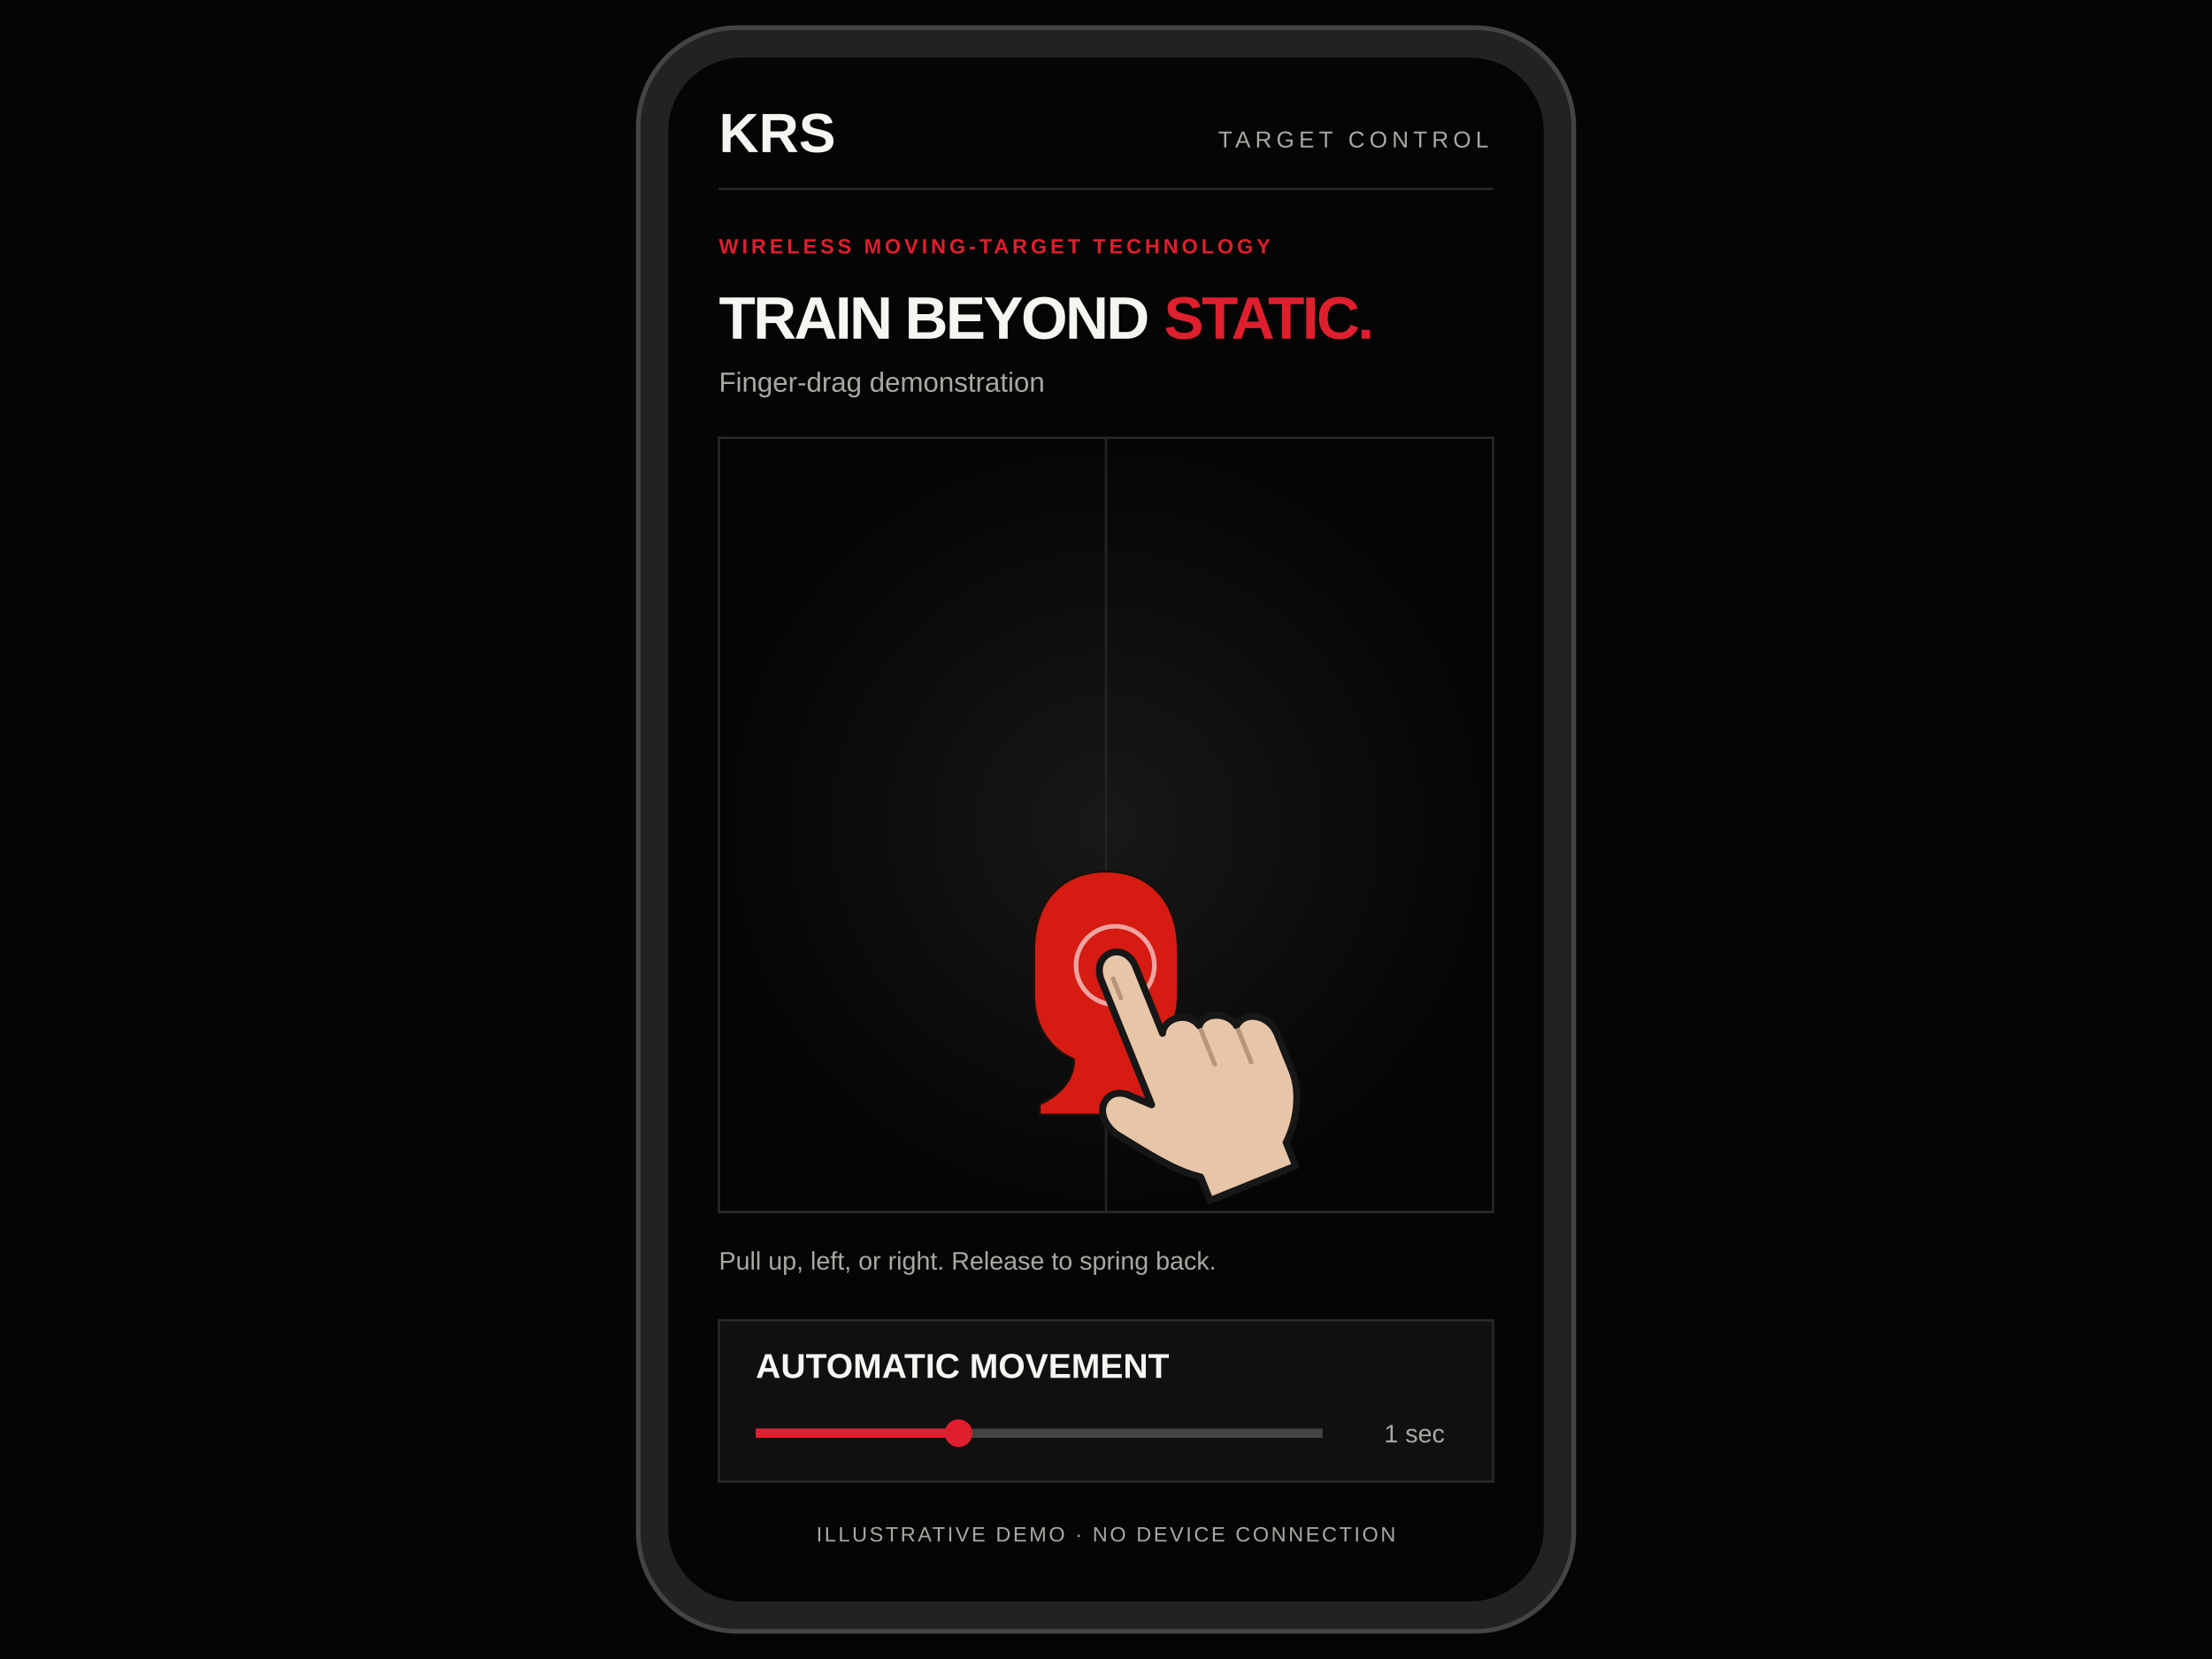
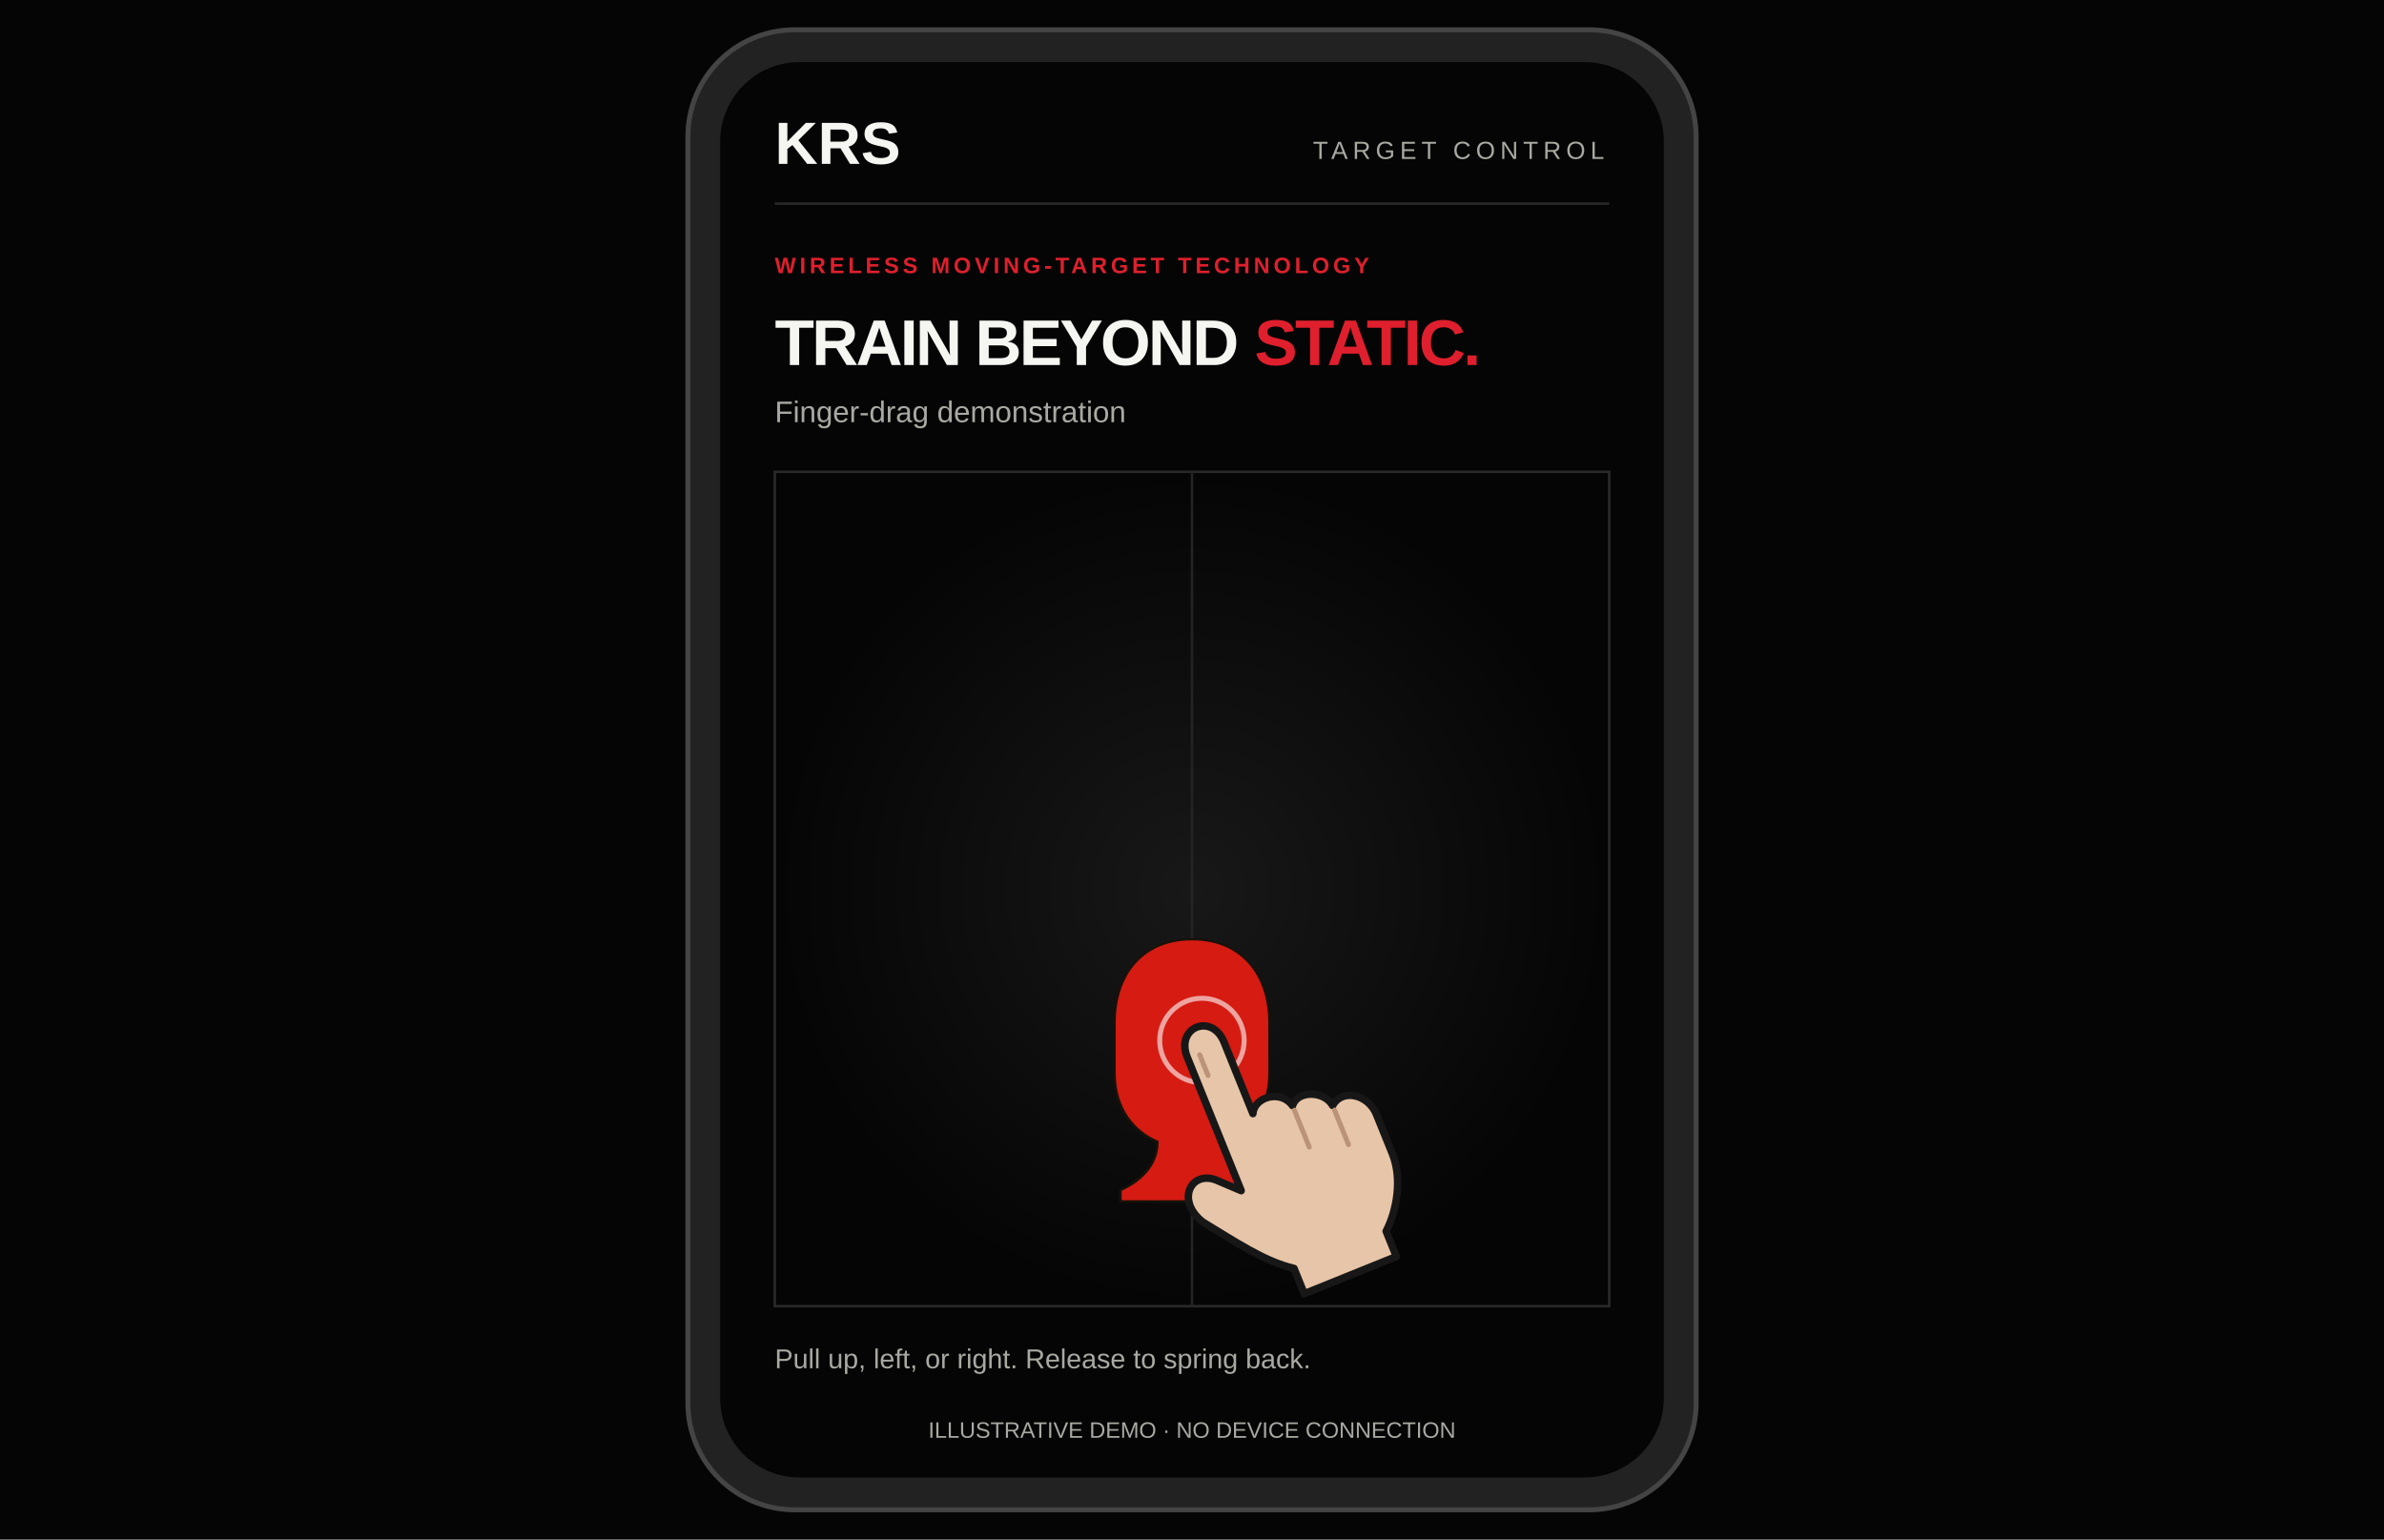
- <svg xmlns="http://www.w3.org/2000/svg" width="960" height="720" viewBox="0 0 960 720" role="img" aria-labelledby="title desc">
+ <svg xmlns="http://www.w3.org/2000/svg" width="960" height="620" viewBox="0 0 960 620" role="img" aria-labelledby="title desc">
  <style>
    text{font-family:Arial,Helvetica,sans-serif}
    .drag{animation:drag 10s infinite;transform:translate(480px,431px)}
    .finger{animation:touch 10s infinite}
    .ring{animation:touch 10s infinite}
    @keyframes drag{
      0%,8%{transform:translate(480px,431px)}
      20%{transform:translate(398px,302px)}
      32%{transform:translate(535px,257px)}
      44%{transform:translate(432px,354px)}
      57%{transform:translate(551px,337px)}
      70%,77%{transform:translate(472px,251px)}
      86%,100%{transform:translate(480px,431px)}
    }
    @keyframes touch{0%,3%{opacity:0}8%,74%{opacity:1}80%,100%{opacity:0}}
    @media(prefers-reduced-motion:reduce){.drag{animation:none;transform:translate(480px,330px)}.finger,.ring{animation:none;opacity:1}}
  </style>
  <defs>
    <radialGradient id="field">
      <stop stop-color="#181818" />
      <stop offset="1" stop-color="#050505" />
    </radialGradient>
    <clipPath id="screen">
-       <rect x="290" y="25" width="380" height="670" rx="32" />
+       <rect x="290" y="25" width="380" height="570" rx="32" />
    </clipPath>
  </defs>
-   <rect width="960" height="720" fill="#050505" />
-   <rect x="277" y="12" width="406" height="696" rx="43" fill="#222" stroke="#444" stroke-width="2" />
-   <rect x="290" y="25" width="380" height="670" rx="32" fill="#050505" />
+   <rect width="960" height="620" fill="#050505" />
+   <rect x="277" y="12" width="406" height="596" rx="43" fill="#222" stroke="#444" stroke-width="2" />
+   <rect x="290" y="25" width="380" height="570" rx="32" fill="#050505" />
  <g clip-path="url(#screen)">
    <text x="312" y="66" fill="#f5f5f2" font-size="24" font-weight="900">KRS</text>
    <text x="646" y="64" text-anchor="end" fill="#a9a9a3" font-size="10" letter-spacing="2">TARGET CONTROL</text>
    <path d="M312 82H648" stroke="#292929" />
    <text x="312" y="110" fill="#df1f2d" font-size="9" font-weight="bold" letter-spacing="1.5">WIRELESS MOVING-TARGET TECHNOLOGY</text>
    <text x="312" y="147" fill="#f5f5f2" font-size="26" font-weight="900" letter-spacing="-1">TRAIN BEYOND <tspan fill="#df1f2d">STATIC.</tspan>
    </text>
    <text x="312" y="170" fill="#a9a9a3" font-size="12">Finger-drag demonstration</text>
    <rect x="312" y="190" width="336" height="336" fill="url(#field)" stroke="#292929" />
    <path d="M480 190V526" stroke="#242424" />
    <g class="drag">
      <g transform="translate(-31.2,-54) scale(.24)">
        <path d="M130 5 C45 5 0 66 0 145 L0 230 C0 291 34 329 72 345 C72 385 43 411 10 426 L10 445 L250 445 L250 426 C217 411 188 385 188 345 C226 329 260 291 260 230 L260 145 C260 66 215 5 130 5 Z" fill="#d51b12" stroke="#17120a" stroke-width="4" />
      </g>
      <circle class="ring" cx="4" cy="-12" r="17" fill="none" stroke="#fff" stroke-width="2" opacity=".6" />
      <g class="finger" transform="translate(4,-12) rotate(-22)">
        <path d="M-8 49V4 C-8-9 8-9 8 4V35 C11 29 22 30 24 38 C28 33 38 37 39 44 C45 39 54 45 54 54V71 C54 82 47 93 40 99V110 H0V99 C-10 92-18 80-27 68 C-34 56-24 47-16 54L-8 62Z" fill="#e7c5a8" stroke="#171717" stroke-width="3" stroke-linejoin="round" />
        <path d="M-3 5V14M24 40V56M39 46V61" fill="none" stroke="#bb9378" stroke-width="2" stroke-linecap="round" />
      </g>
    </g>
    <text x="312" y="551" fill="#a9a9a3" font-size="11">Pull up, left, or right. Release to spring back.</text>
-     <rect x="312" y="573" width="336" height="70" fill="#101010" stroke="#292929" />
-     <text x="328" y="598" fill="#f5f5f2" font-size="15" font-weight="bold">AUTOMATIC MOVEMENT</text>
-     <path d="M328 622H574" stroke="#444" stroke-width="4" />
-     <path d="M328 622H416" stroke="#df1f2d" stroke-width="4" />
-     <circle cx="416" cy="622" r="6" fill="#df1f2d" />
-     <text x="627" y="626" text-anchor="end" fill="#a9a9a3" font-size="11">1 sec</text>
-     <text x="480" y="669" text-anchor="middle" fill="#a9a9a3" font-size="9" letter-spacing="1">ILLUSTRATIVE DEMO · NO DEVICE CONNECTION</text>
+     <text x="480" y="579" text-anchor="middle" fill="#a9a9a3" font-size="9">ILLUSTRATIVE DEMO · NO DEVICE CONNECTION</text>
  </g>
</svg>
